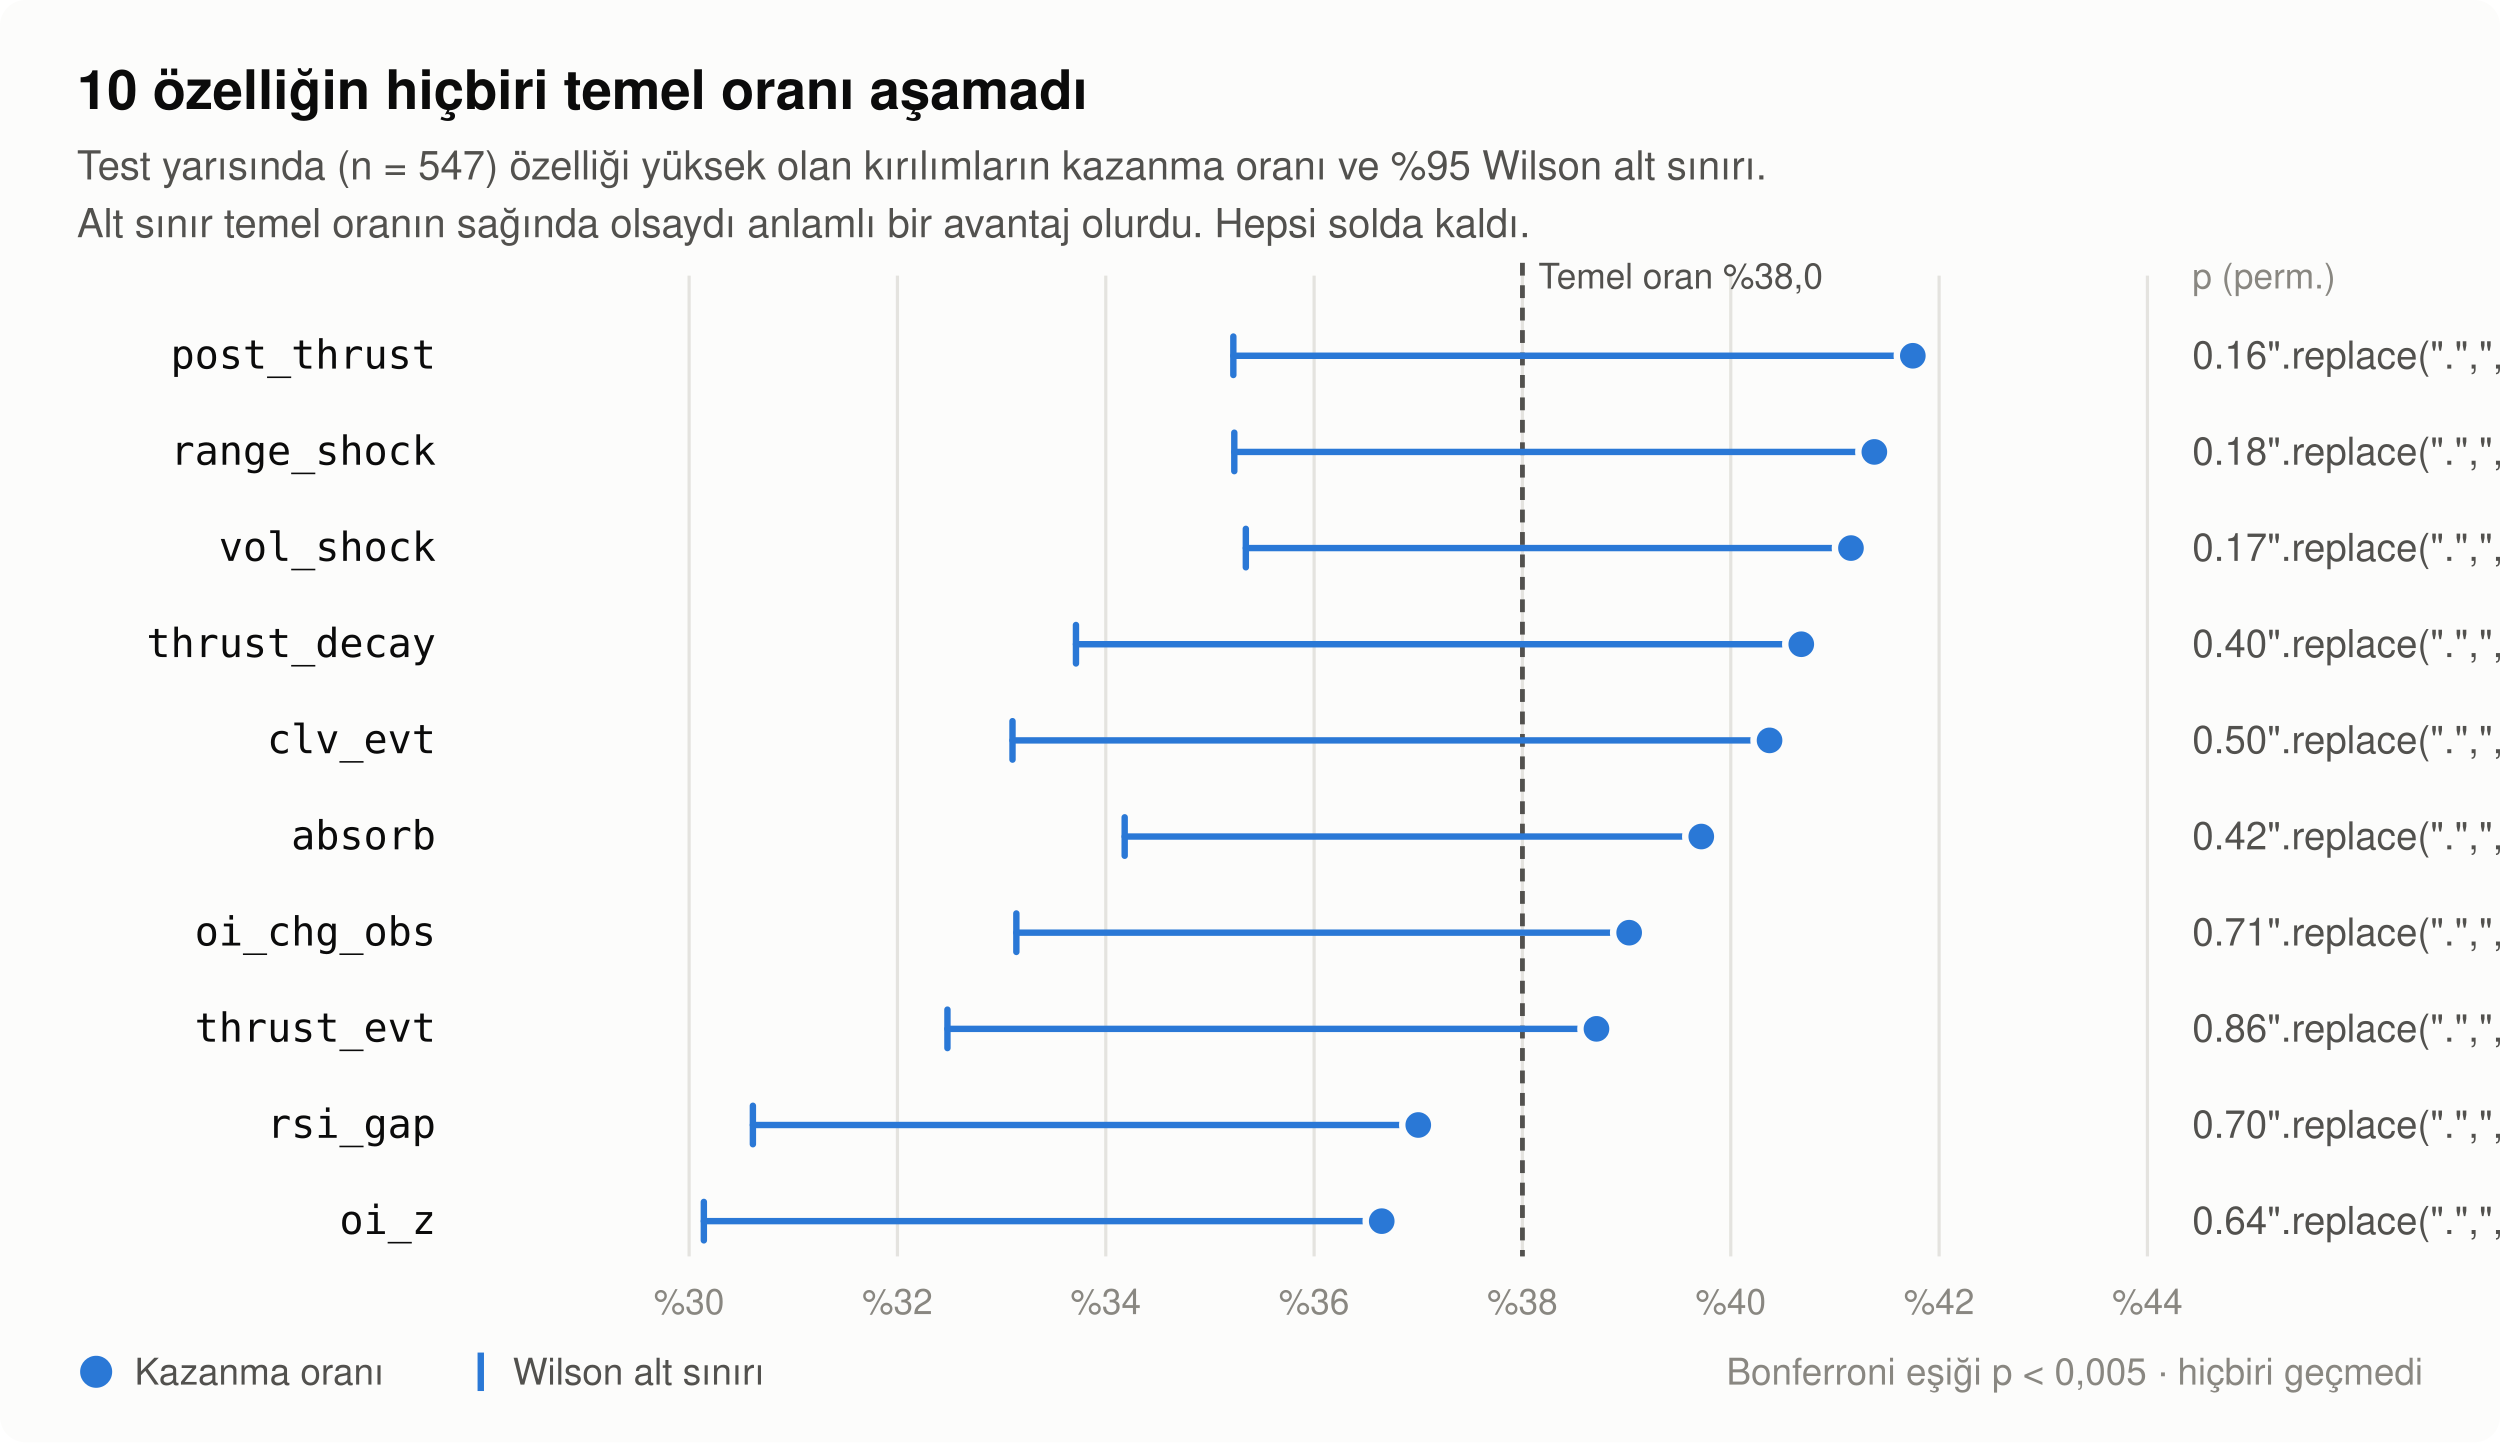
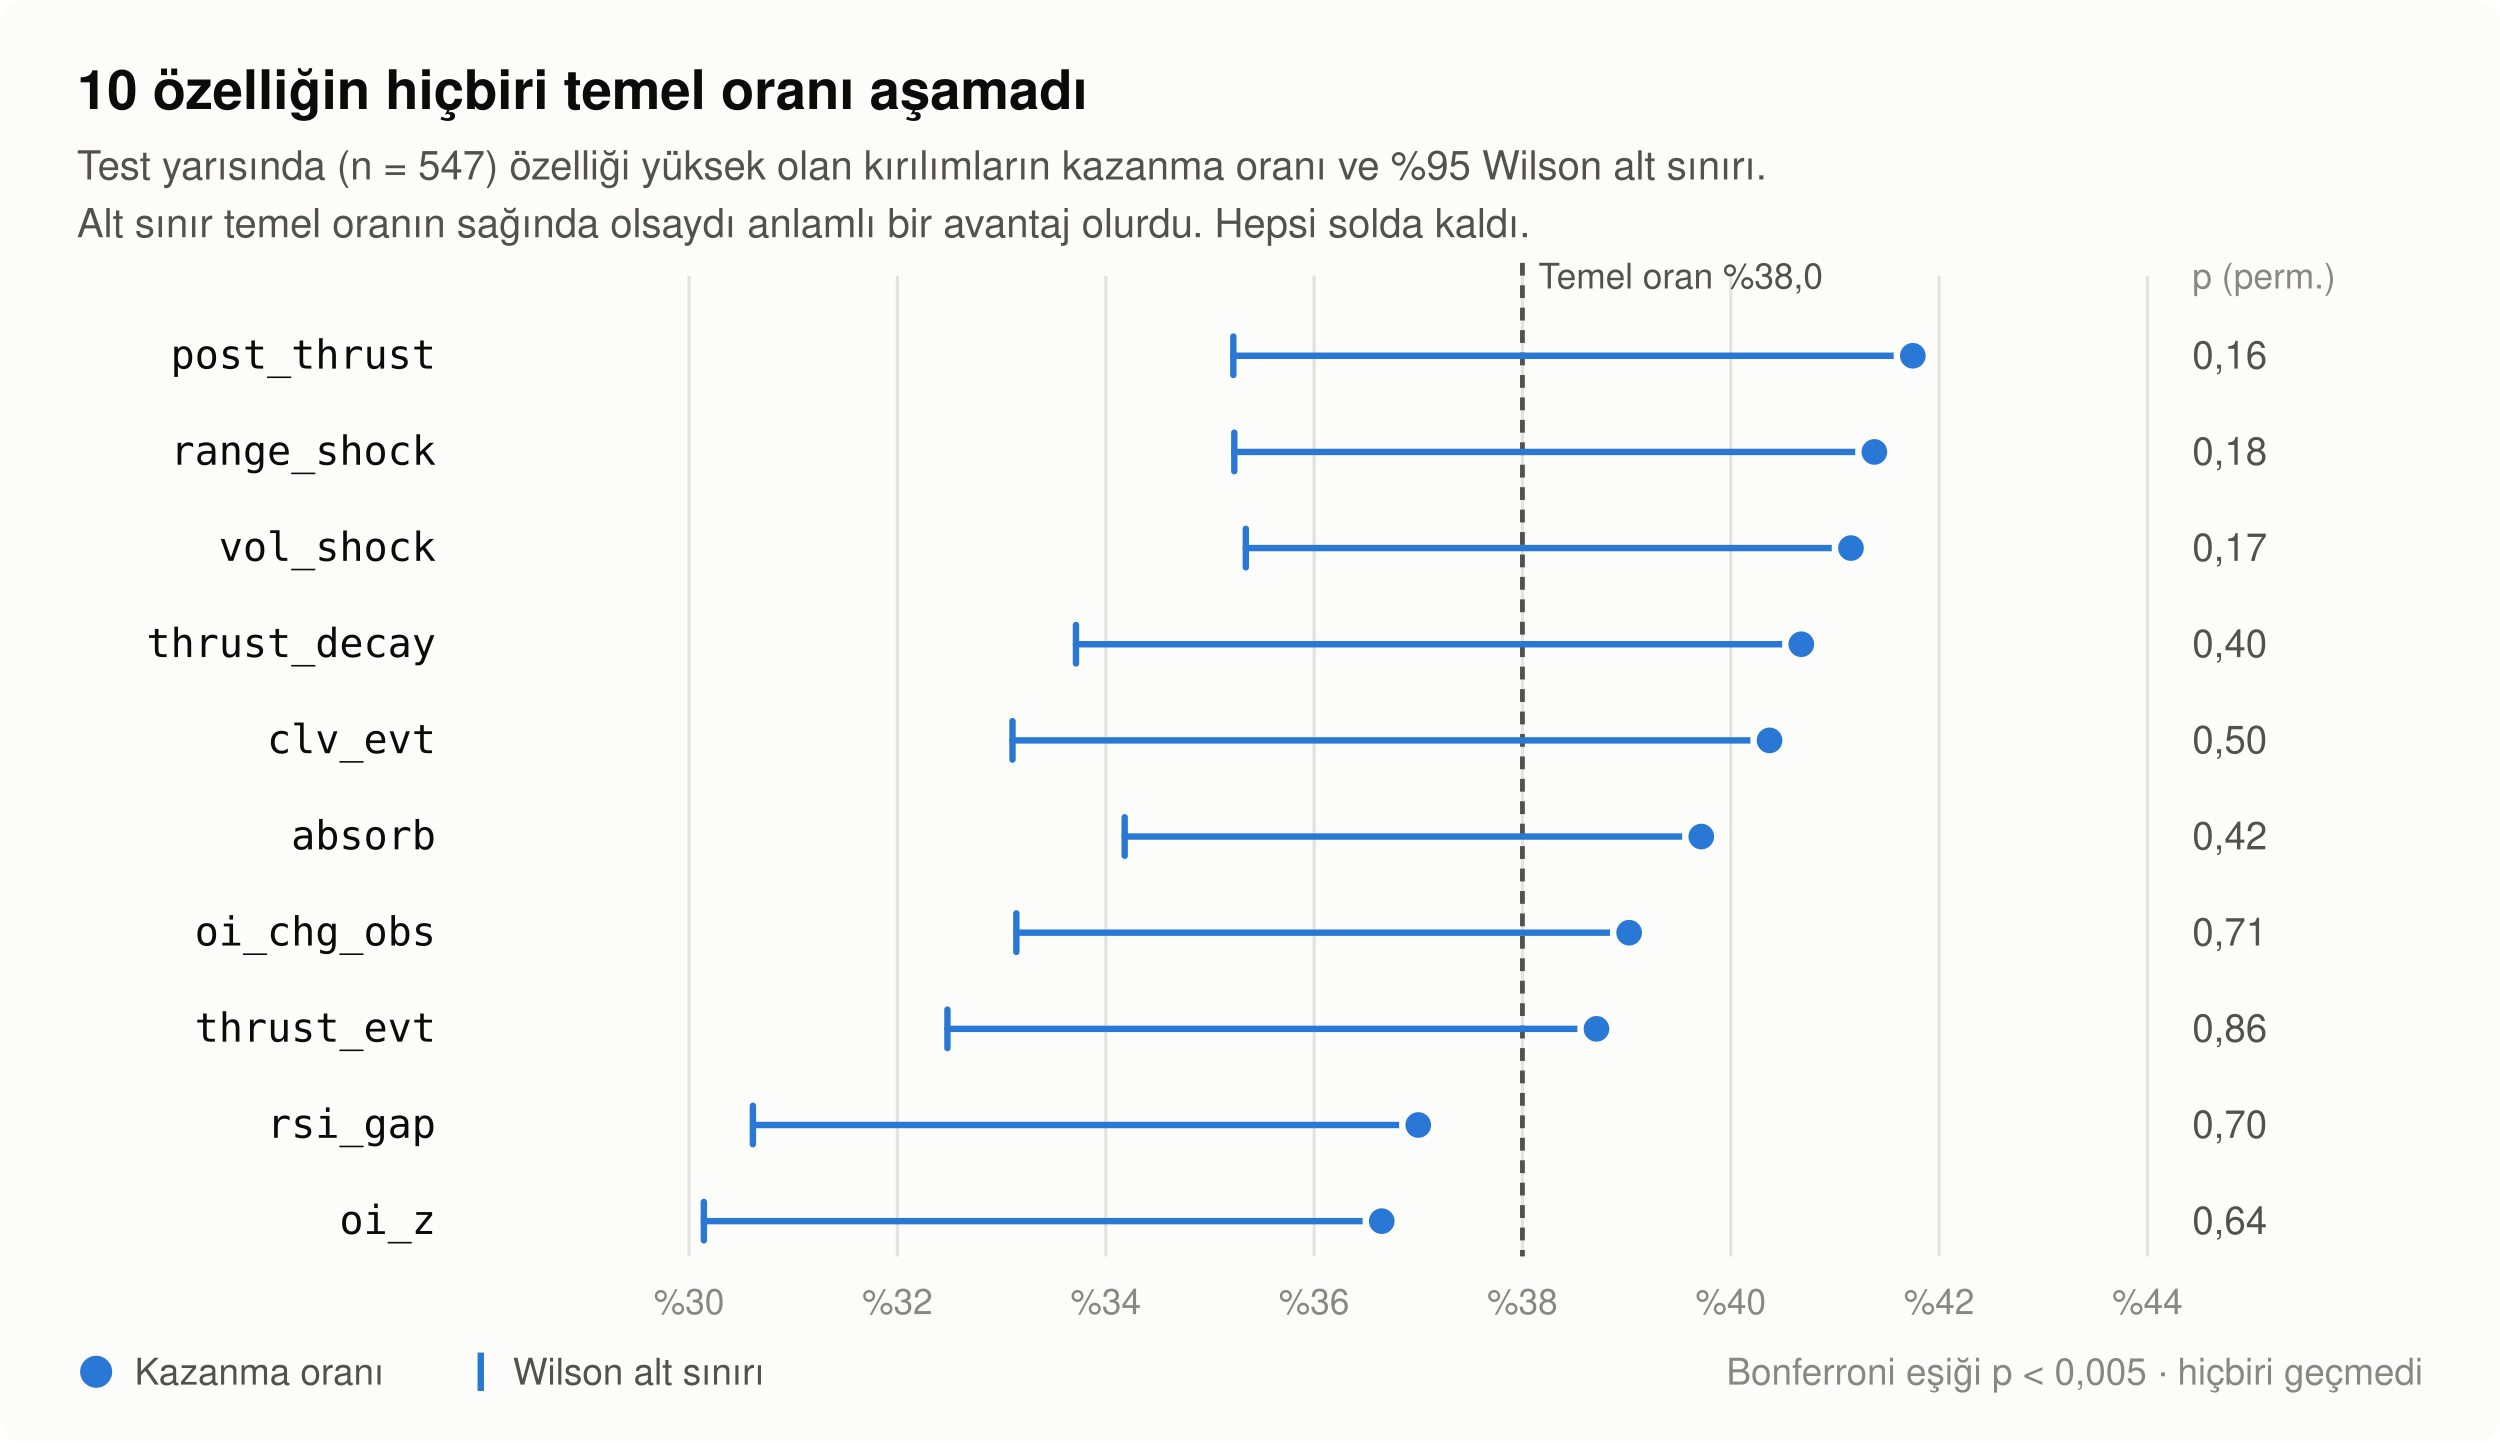
<svg xmlns="http://www.w3.org/2000/svg" width="780" height="450" viewBox="0 0 780 450" font-family="-apple-system,Segoe UI,Helvetica,Arial,sans-serif">
  <rect width="780" height="450" rx="8" fill="#fcfcfb" />
  <text x="24" y="34" font-size="17" font-weight="600" fill="#0b0b0b">10 özelliğin hiçbiri temel oranı aşamadı</text>
  <text x="24" y="56" font-size="12.5" fill="#52514e">Test yarısında (n = 547) özelliği yüksek olan kırılımların kazanma oranı ve %95 Wilson alt sınırı.</text>
  <text x="24" y="74" font-size="12.5" fill="#52514e">Alt sınır temel oranın sağında olsaydı anlamlı bir avantaj olurdu. Hepsi solda kaldı.</text>
  <line x1="215.0" y1="86" x2="215.0" y2="392" stroke="#e4e3df" stroke-width="1" />
  <text x="215.0" y="410" font-size="11" fill="#898781" text-anchor="middle">%30</text>
  <line x1="280.0" y1="86" x2="280.0" y2="392" stroke="#e4e3df" stroke-width="1" />
  <text x="280.0" y="410" font-size="11" fill="#898781" text-anchor="middle">%32</text>
  <line x1="345.0" y1="86" x2="345.0" y2="392" stroke="#e4e3df" stroke-width="1" />
  <text x="345.0" y="410" font-size="11" fill="#898781" text-anchor="middle">%34</text>
  <line x1="410.0" y1="86" x2="410.0" y2="392" stroke="#e4e3df" stroke-width="1" />
  <text x="410.0" y="410" font-size="11" fill="#898781" text-anchor="middle">%36</text>
  <line x1="475.0" y1="86" x2="475.0" y2="392" stroke="#e4e3df" stroke-width="1" />
  <text x="475.0" y="410" font-size="11" fill="#898781" text-anchor="middle">%38</text>
  <line x1="540.0" y1="86" x2="540.0" y2="392" stroke="#e4e3df" stroke-width="1" />
  <text x="540.0" y="410" font-size="11" fill="#898781" text-anchor="middle">%40</text>
  <line x1="605.0" y1="86" x2="605.0" y2="392" stroke="#e4e3df" stroke-width="1" />
  <text x="605.0" y="410" font-size="11" fill="#898781" text-anchor="middle">%42</text>
  <line x1="670.0" y1="86" x2="670.0" y2="392" stroke="#e4e3df" stroke-width="1" />
  <text x="670.0" y="410" font-size="11" fill="#898781" text-anchor="middle">%44</text>
  <line x1="475.0" y1="82" x2="475.0" y2="392" stroke="#52514e" stroke-width="1.5" stroke-dasharray="4 3" />
  <text x="480.0" y="90" font-size="11" fill="#52514e">Temel oran %38,0</text>
  <text x="684" y="90" font-size="11" fill="#898781">p (perm.)</text>
  <text x="136" y="115.0" font-size="12.5" fill="#0b0b0b" text-anchor="end" font-family="ui-monospace,SFMono-Regular,Menlo,monospace">post_thrust</text>
  <line x1="384.8" y1="111.0" x2="596.8" y2="111.0" stroke="#2a78d6" stroke-width="2" stroke-linecap="round" />
  <line x1="384.8" y1="105.0" x2="384.8" y2="117.0" stroke="#2a78d6" stroke-width="2" stroke-linecap="round" />
  <circle cx="596.8" cy="111.0" r="5" fill="#2a78d6" stroke="#fcfcfb" stroke-width="2" />
-   <text x="684" y="115.0" font-size="12" fill="#52514e">0.16".replace(".",",")+f"</text>
+   <text x="684" y="115.0" font-size="12" fill="#52514e">0,16</text>
  <text x="136" y="145.0" font-size="12.5" fill="#0b0b0b" text-anchor="end" font-family="ui-monospace,SFMono-Regular,Menlo,monospace">range_shock</text>
  <line x1="385.1" y1="141.0" x2="584.8" y2="141.0" stroke="#2a78d6" stroke-width="2" stroke-linecap="round" />
  <line x1="385.1" y1="135.0" x2="385.1" y2="147.0" stroke="#2a78d6" stroke-width="2" stroke-linecap="round" />
  <circle cx="584.8" cy="141.0" r="5" fill="#2a78d6" stroke="#fcfcfb" stroke-width="2" />
-   <text x="684" y="145.0" font-size="12" fill="#52514e">0.18".replace(".",",")+f"</text>
+   <text x="684" y="145.0" font-size="12" fill="#52514e">0,18</text>
  <text x="136" y="175.0" font-size="12.5" fill="#0b0b0b" text-anchor="end" font-family="ui-monospace,SFMono-Regular,Menlo,monospace">vol_shock</text>
  <line x1="388.7" y1="171.0" x2="577.5" y2="171.0" stroke="#2a78d6" stroke-width="2" stroke-linecap="round" />
  <line x1="388.7" y1="165.0" x2="388.7" y2="177.0" stroke="#2a78d6" stroke-width="2" stroke-linecap="round" />
  <circle cx="577.5" cy="171.0" r="5" fill="#2a78d6" stroke="#fcfcfb" stroke-width="2" />
-   <text x="684" y="175.0" font-size="12" fill="#52514e">0.17".replace(".",",")+f"</text>
+   <text x="684" y="175.0" font-size="12" fill="#52514e">0,17</text>
  <text x="136" y="205.0" font-size="12.5" fill="#0b0b0b" text-anchor="end" font-family="ui-monospace,SFMono-Regular,Menlo,monospace">thrust_decay</text>
  <line x1="335.7" y1="201.0" x2="562.0" y2="201.0" stroke="#2a78d6" stroke-width="2" stroke-linecap="round" />
  <line x1="335.7" y1="195.0" x2="335.7" y2="207.0" stroke="#2a78d6" stroke-width="2" stroke-linecap="round" />
  <circle cx="562.0" cy="201.0" r="5" fill="#2a78d6" stroke="#fcfcfb" stroke-width="2" />
-   <text x="684" y="205.0" font-size="12" fill="#52514e">0.40".replace(".",",")+f"</text>
+   <text x="684" y="205.0" font-size="12" fill="#52514e">0,40</text>
  <text x="136" y="235.0" font-size="12.5" fill="#0b0b0b" text-anchor="end" font-family="ui-monospace,SFMono-Regular,Menlo,monospace">clv_evt</text>
  <line x1="315.9" y1="231.0" x2="552.1" y2="231.0" stroke="#2a78d6" stroke-width="2" stroke-linecap="round" />
  <line x1="315.9" y1="225.0" x2="315.9" y2="237.0" stroke="#2a78d6" stroke-width="2" stroke-linecap="round" />
  <circle cx="552.1" cy="231.0" r="5" fill="#2a78d6" stroke="#fcfcfb" stroke-width="2" />
-   <text x="684" y="235.0" font-size="12" fill="#52514e">0.50".replace(".",",")+f"</text>
+   <text x="684" y="235.0" font-size="12" fill="#52514e">0,50</text>
  <text x="136" y="265.0" font-size="12.5" fill="#0b0b0b" text-anchor="end" font-family="ui-monospace,SFMono-Regular,Menlo,monospace">absorb</text>
  <line x1="350.9" y1="261.0" x2="530.8" y2="261.0" stroke="#2a78d6" stroke-width="2" stroke-linecap="round" />
  <line x1="350.9" y1="255.0" x2="350.9" y2="267.0" stroke="#2a78d6" stroke-width="2" stroke-linecap="round" />
  <circle cx="530.8" cy="261.0" r="5" fill="#2a78d6" stroke="#fcfcfb" stroke-width="2" />
-   <text x="684" y="265.0" font-size="12" fill="#52514e">0.42".replace(".",",")+f"</text>
+   <text x="684" y="265.0" font-size="12" fill="#52514e">0,42</text>
  <text x="136" y="295.0" font-size="12.5" fill="#0b0b0b" text-anchor="end" font-family="ui-monospace,SFMono-Regular,Menlo,monospace">oi_chg_obs</text>
  <line x1="317.1" y1="291.0" x2="508.3" y2="291.0" stroke="#2a78d6" stroke-width="2" stroke-linecap="round" />
  <line x1="317.1" y1="285.0" x2="317.1" y2="297.0" stroke="#2a78d6" stroke-width="2" stroke-linecap="round" />
  <circle cx="508.3" cy="291.0" r="5" fill="#2a78d6" stroke="#fcfcfb" stroke-width="2" />
-   <text x="684" y="295.0" font-size="12" fill="#52514e">0.71".replace(".",",")+f"</text>
+   <text x="684" y="295.0" font-size="12" fill="#52514e">0,71</text>
  <text x="136" y="325.0" font-size="12.5" fill="#0b0b0b" text-anchor="end" font-family="ui-monospace,SFMono-Regular,Menlo,monospace">thrust_evt</text>
  <line x1="295.6" y1="321.0" x2="498.1" y2="321.0" stroke="#2a78d6" stroke-width="2" stroke-linecap="round" />
  <line x1="295.6" y1="315.0" x2="295.6" y2="327.0" stroke="#2a78d6" stroke-width="2" stroke-linecap="round" />
  <circle cx="498.1" cy="321.0" r="5" fill="#2a78d6" stroke="#fcfcfb" stroke-width="2" />
-   <text x="684" y="325.0" font-size="12" fill="#52514e">0.86".replace(".",",")+f"</text>
+   <text x="684" y="325.0" font-size="12" fill="#52514e">0,86</text>
  <text x="136" y="355.0" font-size="12.5" fill="#0b0b0b" text-anchor="end" font-family="ui-monospace,SFMono-Regular,Menlo,monospace">rsi_gap</text>
  <line x1="234.9" y1="351.0" x2="442.5" y2="351.0" stroke="#2a78d6" stroke-width="2" stroke-linecap="round" />
  <line x1="234.9" y1="345.0" x2="234.9" y2="357.0" stroke="#2a78d6" stroke-width="2" stroke-linecap="round" />
  <circle cx="442.5" cy="351.0" r="5" fill="#2a78d6" stroke="#fcfcfb" stroke-width="2" />
-   <text x="684" y="355.0" font-size="12" fill="#52514e">0.70".replace(".",",")+f"</text>
+   <text x="684" y="355.0" font-size="12" fill="#52514e">0,70</text>
  <text x="136" y="385.0" font-size="12.5" fill="#0b0b0b" text-anchor="end" font-family="ui-monospace,SFMono-Regular,Menlo,monospace">oi_z</text>
  <line x1="219.6" y1="381.0" x2="431.1" y2="381.0" stroke="#2a78d6" stroke-width="2" stroke-linecap="round" />
  <line x1="219.6" y1="375.0" x2="219.6" y2="387.0" stroke="#2a78d6" stroke-width="2" stroke-linecap="round" />
  <circle cx="431.1" cy="381.0" r="5" fill="#2a78d6" stroke="#fcfcfb" stroke-width="2" />
-   <text x="684" y="385.0" font-size="12" fill="#52514e">0.64".replace(".",",")+f"</text>
+   <text x="684" y="385.0" font-size="12" fill="#52514e">0,64</text>
  <circle cx="30" cy="428" r="5" fill="#2a78d6" />
  <text x="42" y="432" font-size="11.5" fill="#52514e">Kazanma oranı</text>
  <line x1="150" y1="422" x2="150" y2="434" stroke="#2a78d6" stroke-width="2" />
  <text x="160" y="432" font-size="11.5" fill="#52514e">Wilson alt sınırı</text>
  <text x="756" y="432" font-size="11.5" fill="#898781" text-anchor="end">Bonferroni eşiği p &lt; 0,005 · hiçbiri geçmedi</text>
</svg>
